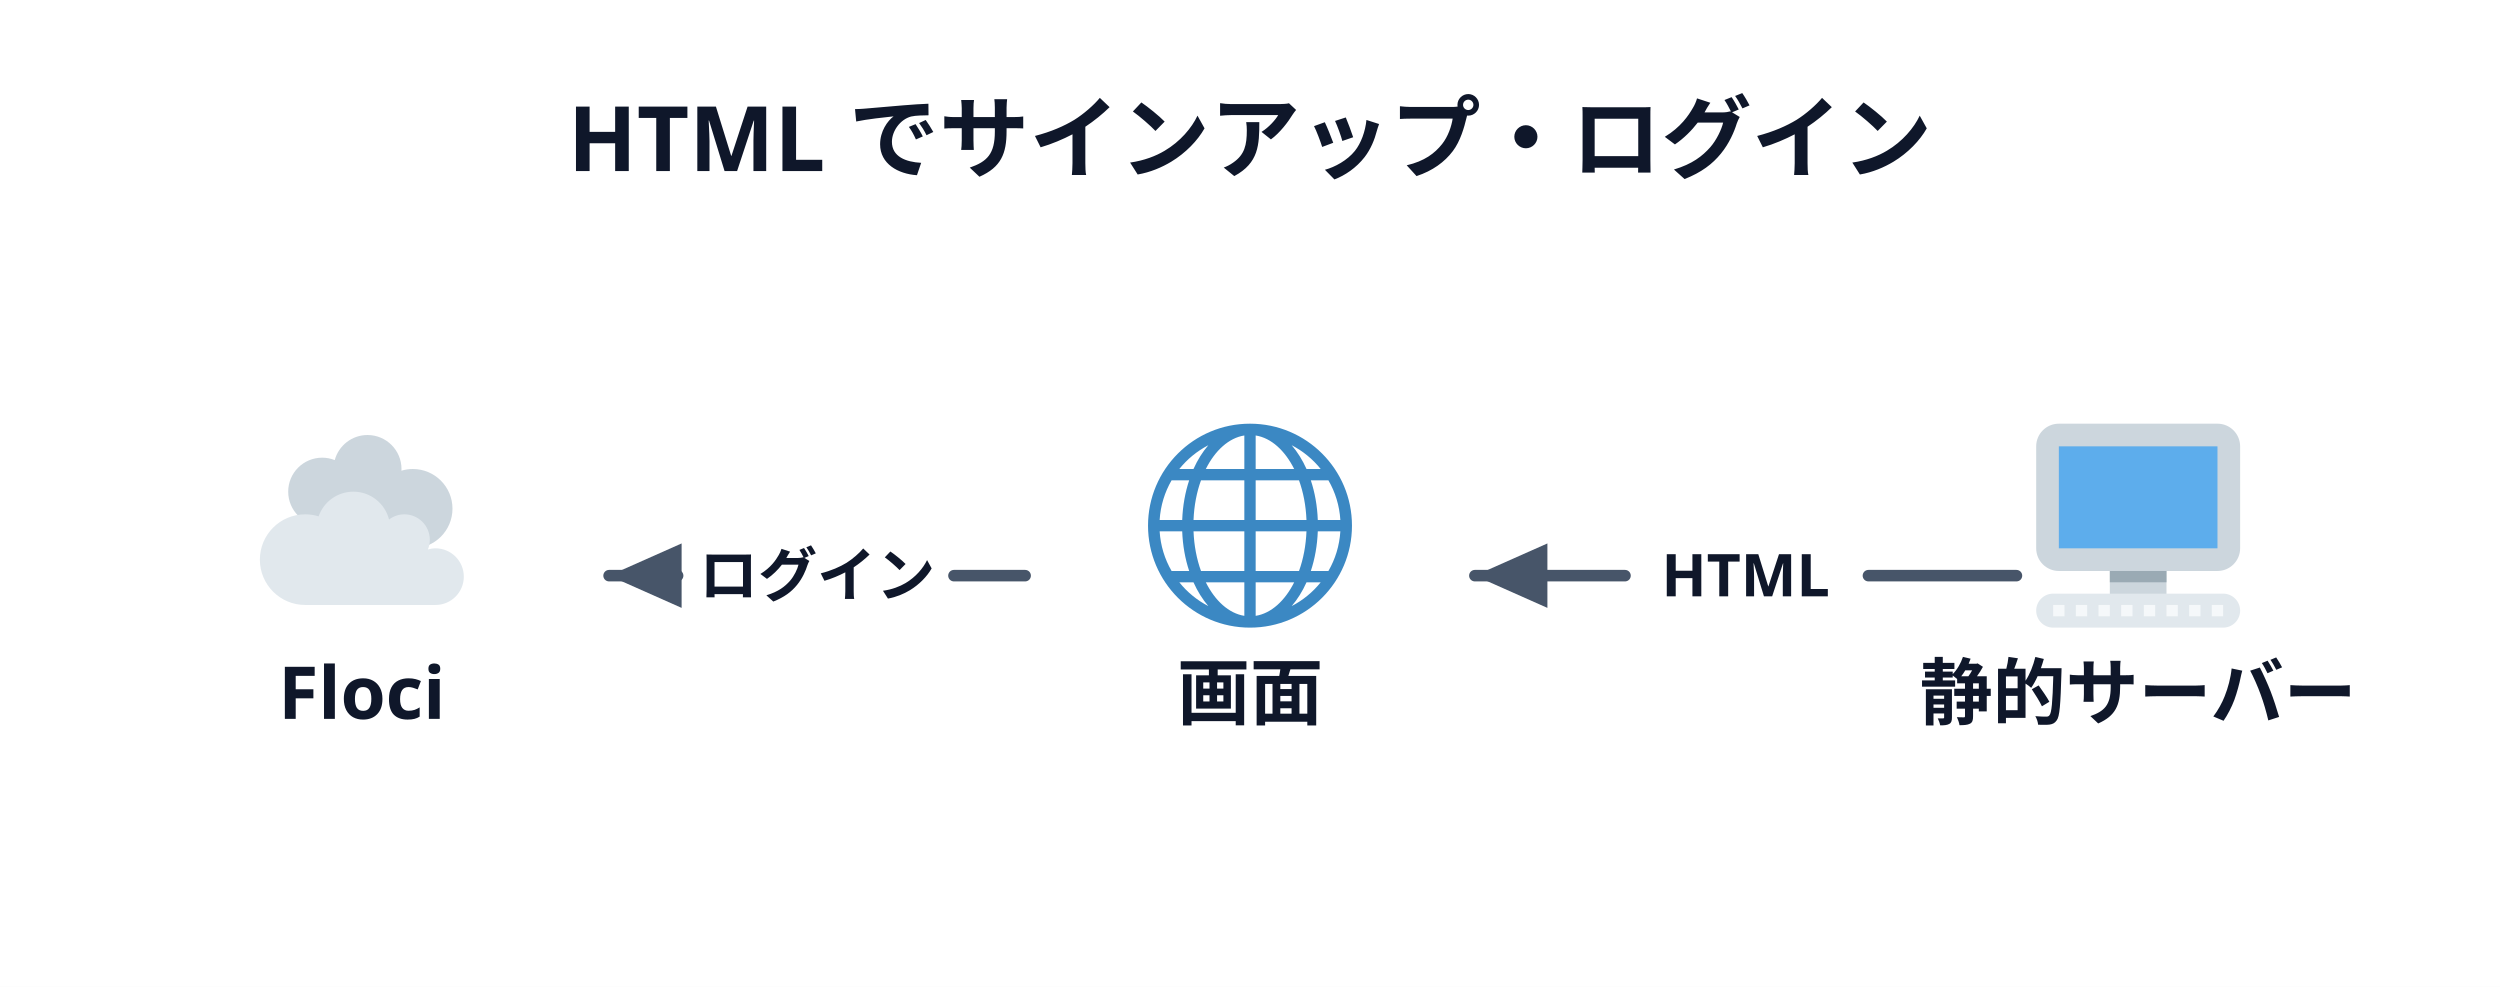
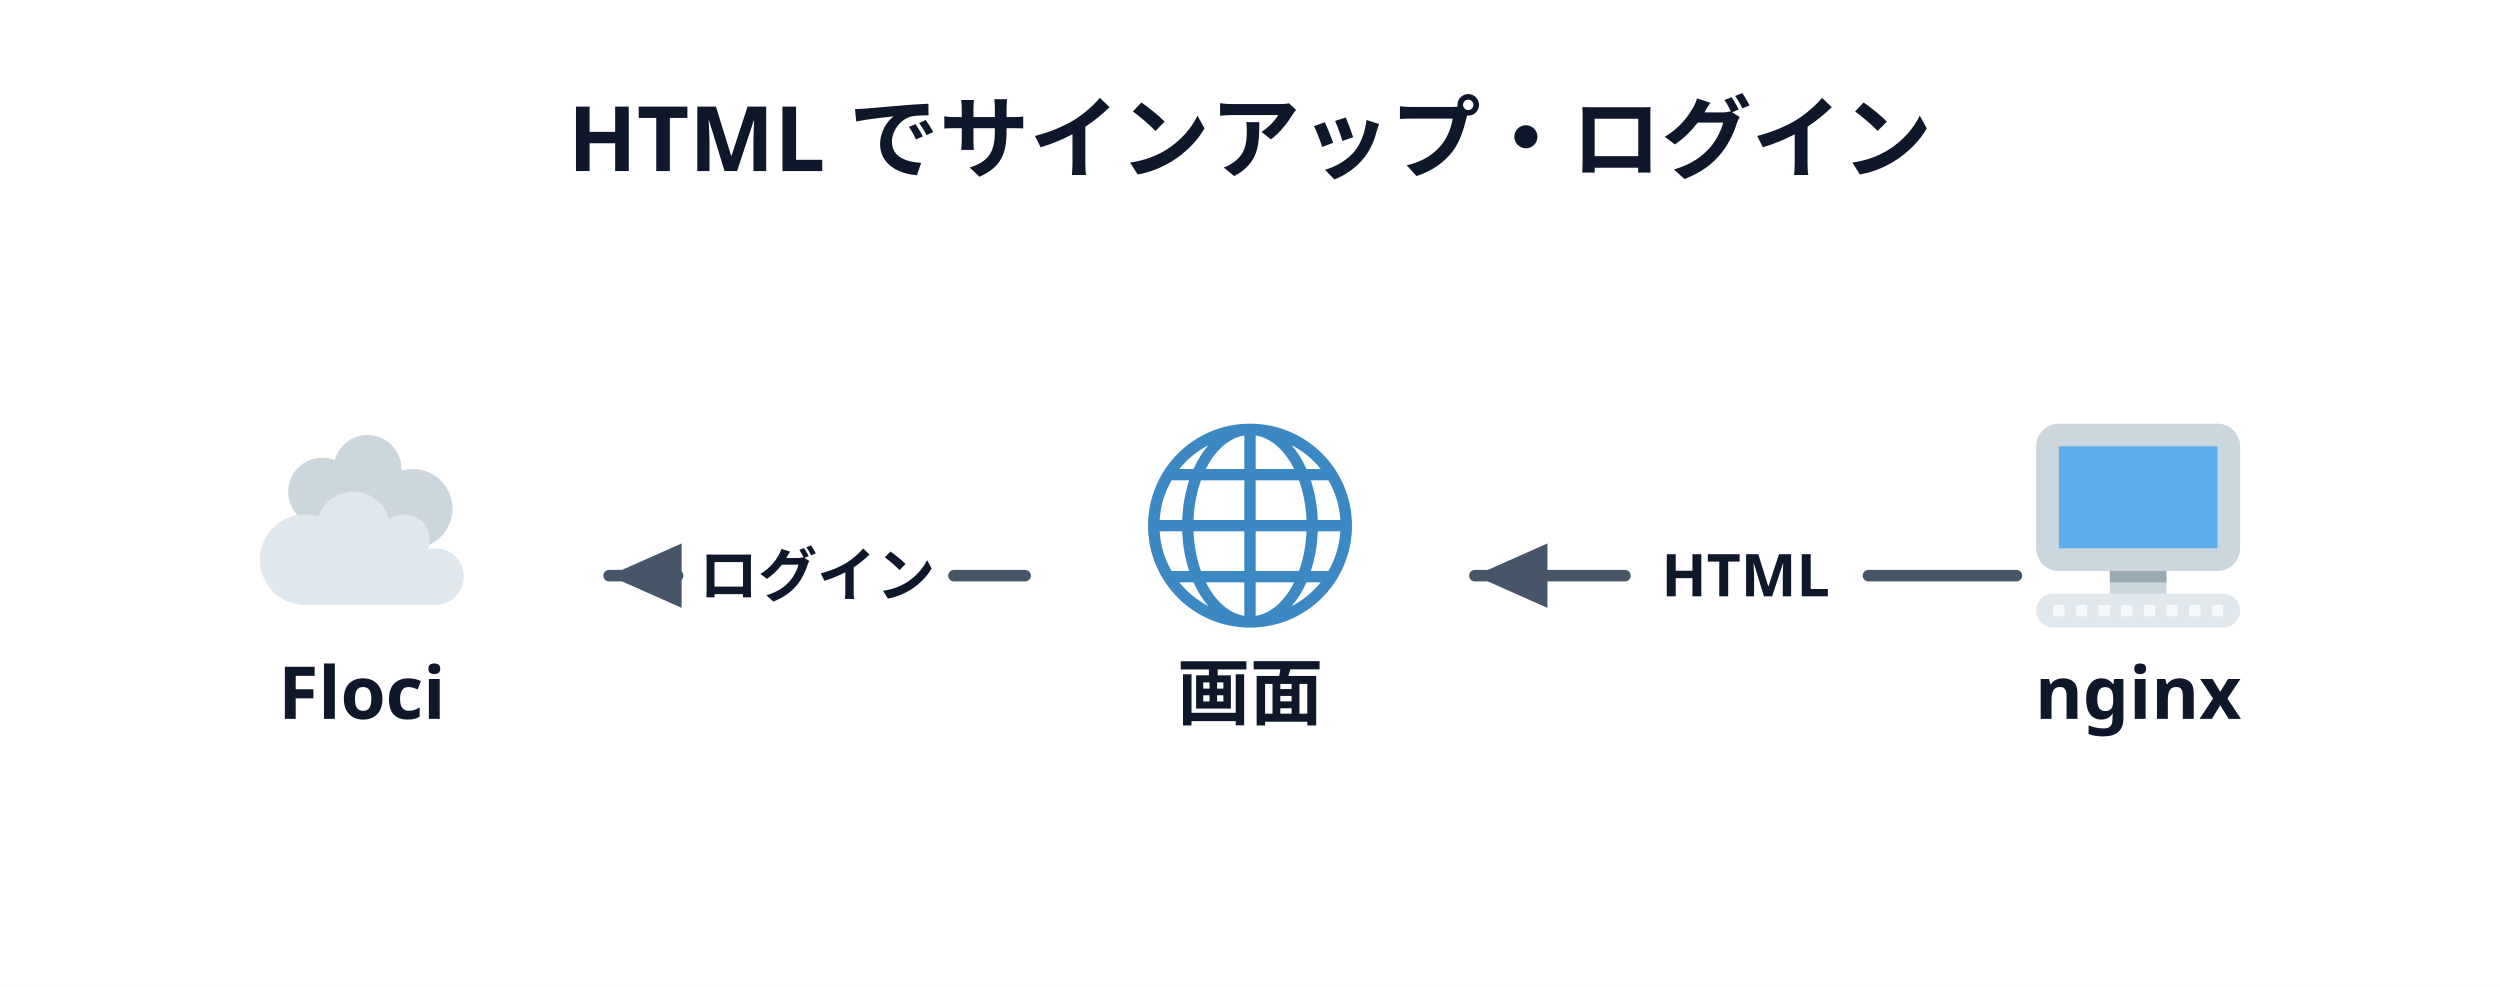
<svg xmlns="http://www.w3.org/2000/svg" width="760" height="300" viewBox="0 0 760 300" font-family="'Hiragino Sans','Noto Sans JP','Yu Gothic','Segoe UI',sans-serif">
  <defs>
    <marker id="aR" viewBox="0 0 10 10" refX="9" refY="5" markerWidth="7" markerHeight="7" orient="auto-start-reverse">
      <path d="M0 1 L9 5 L0 9 z" fill="#475569" />
    </marker>
    <marker id="aRsub" viewBox="0 0 10 10" refX="9" refY="5" markerWidth="7" markerHeight="7" orient="auto-start-reverse">
      <path d="M0 1 L9 5 L0 9 z" fill="#94a3b8" />
    </marker>
  </defs>
  <rect x="0" y="0" width="760" height="300" fill="#ffffff" />
  <text x="380" y="52" text-anchor="middle" font-size="27.444" fill="#0f172a" font-weight="700">HTML でサインアップ・ログイン</text>
  <svg x="349.0" y="128.8" width="62.0" height="62.0" viewBox="0 0 36 36">
    <path fill="#3B88C3" d="M18 0C8.059 0 0 8.059 0 18s8.059 18 18 18 18-8.059 18-18S27.941 0 18 0zM2.05 19h3.983c.092 2.506.522 4.871 1.229 7H4.158c-1.207-2.083-1.95-4.459-2.108-7zM19 8V2.081c2.747.436 5.162 2.655 6.799 5.919H19zm7.651 2c.754 2.083 1.219 4.46 1.317 7H19v-7h7.651zM17 2.081V8h-6.799C11.837 4.736 14.253 2.517 17 2.081zM17 10v7H8.032c.098-2.54.563-4.917 1.317-7H17zM6.034 17H2.05c.158-2.54.901-4.917 2.107-7h3.104c-.705 2.129-1.135 4.495-1.227 7zm1.998 2H17v7H9.349c-.754-2.083-1.219-4.459-1.317-7zM17 28v5.919c-2.747-.437-5.163-2.655-6.799-5.919H17zm2 5.919V28h6.8c-1.637 3.264-4.053 5.482-6.8 5.919zM19 26v-7h8.969c-.099 2.541-.563 4.917-1.317 7H19zm10.967-7h3.982c-.157 2.541-.9 4.917-2.107 7h-3.104c.706-2.129 1.136-4.494 1.229-7zm0-2c-.093-2.505-.523-4.871-1.229-7h3.104c1.207 2.083 1.95 4.46 2.107 7h-3.982zm.512-9h-2.503c-.717-1.604-1.606-3.015-2.619-4.199C27.346 4.833 29.089 6.267 30.479 8zM10.643 3.801C9.629 4.985 8.74 6.396 8.023 8H5.521c1.39-1.733 3.133-3.166 5.122-4.199zM5.521 28h2.503c.716 1.604 1.605 3.015 2.619 4.198C8.654 31.166 6.911 29.733 5.521 28zm19.836 4.198c1.014-1.184 1.902-2.594 2.619-4.198h2.503c-1.39 1.733-3.133 3.166-5.122 4.198z" />
  </svg>
  <text x="110" y="218.537" text-anchor="middle" font-size="22.167" fill="#0f172a" font-weight="700">Floci</text>
  <svg x="619.0" y="128.8" width="62.0" height="62.0" viewBox="0 0 36 36">
    <path fill="#CCD6DD" d="M36 22c0 2.209-1.791 4-4 4H4c-2.209 0-4-1.791-4-4V4c0-2.209 1.791-4 4-4h28c2.209 0 4 1.791 4 4v18z" />
    <path fill="#5DADEC" d="M4 4h28v18H4z" />
    <path fill="#CCD6DD" d="M13 26h10v6H13z" />
    <path fill="#9AAAB4" d="M13 26h10v2H13z" />
    <path fill="#E1E8ED" d="M36 33c0-1.657-1.343-3-3-3H3c-1.657 0-3 1.343-3 3s1.343 3 3 3h30c1.657 0 3-1.343 3-3z" />
    <path fill="#F5F8FA" d="M3 32h2v2H3zm4 0h2v2H7zm4 0h2v2h-2zm4 0h2v2h-2zm4 0h2v2h-2zm4 0h2v2h-2zm4 0h2v2h-2zm4 0h2v2h-2z" />
  </svg>
  <text x="380" y="218.537" text-anchor="middle" font-size="22.167" fill="#0f172a" font-weight="700">画面</text>
  <svg x="79.0" y="128.8" width="62.0" height="62.0" viewBox="0 0 36 36">
    <path fill="#CCD6DD" d="M27 8c-.701 0-1.377.106-2.015.298.005-.1.015-.197.015-.298 0-3.313-2.687-6-6-6-2.769 0-5.093 1.878-5.785 4.427C12.529 6.154 11.783 6 11 6c-3.314 0-6 2.686-6 6 0 3.312 2.686 6 6 6 2.769 0 5.093-1.878 5.785-4.428.686.273 1.432.428 2.215.428.375 0 .74-.039 1.096-.104-.058.36-.096.727-.096 1.104 0 3.865 3.135 7 7 7s7-3.135 7-7c0-3.866-3.135-7-7-7z" />
    <path fill="#E1E8ED" d="M31 22c-.467 0-.91.085-1.339.204.216-.526.339-1.1.339-1.704 0-2.485-2.015-4.5-4.5-4.5-1.019 0-1.947.351-2.701.921C22.093 14.096 19.544 12 16.5 12c-2.838 0-5.245 1.822-6.131 4.357C9.621 16.125 8.825 16 8 16c-4.418 0-8 3.582-8 8 0 4.419 3.582 8 8 8h23c2.762 0 5-2.238 5-5s-2.238-5-5-5z" />
  </svg>
-   <text x="650" y="218.537" text-anchor="middle" font-size="22.167" fill="#0f172a" font-weight="700">静的サーバー</text>
+   <text x="650" y="218.537" text-anchor="middle" font-size="22.167" fill="#0f172a" font-weight="700">nginx</text>
  <path d="M311.64 175.00 L290.00 175.00" fill="none" stroke="#475569" stroke-width="3.5" stroke-linecap="round" stroke-linejoin="round" />
  <path d="M206.00 175.00 L185.16 175.00" fill="none" stroke="#475569" stroke-width="3.5" stroke-linecap="round" stroke-linejoin="round" marker-end="url(#aR)" />
  <text x="248.4" y="181.281" text-anchor="middle" font-size="17.944" fill="#0f172a" font-weight="600">ログイン</text>
  <path d="M613.00 175.00 L568.00 175.00" fill="none" stroke="#475569" stroke-width="3.5" stroke-linecap="round" stroke-linejoin="round" />
  <path d="M494.00 175.00 L448.36 175.00" fill="none" stroke="#475569" stroke-width="3.5" stroke-linecap="round" stroke-linejoin="round" marker-end="url(#aR)" />
  <text x="530.68" y="181.281" text-anchor="middle" font-size="17.944" fill="#0f172a" font-weight="600">HTML</text>
</svg>
